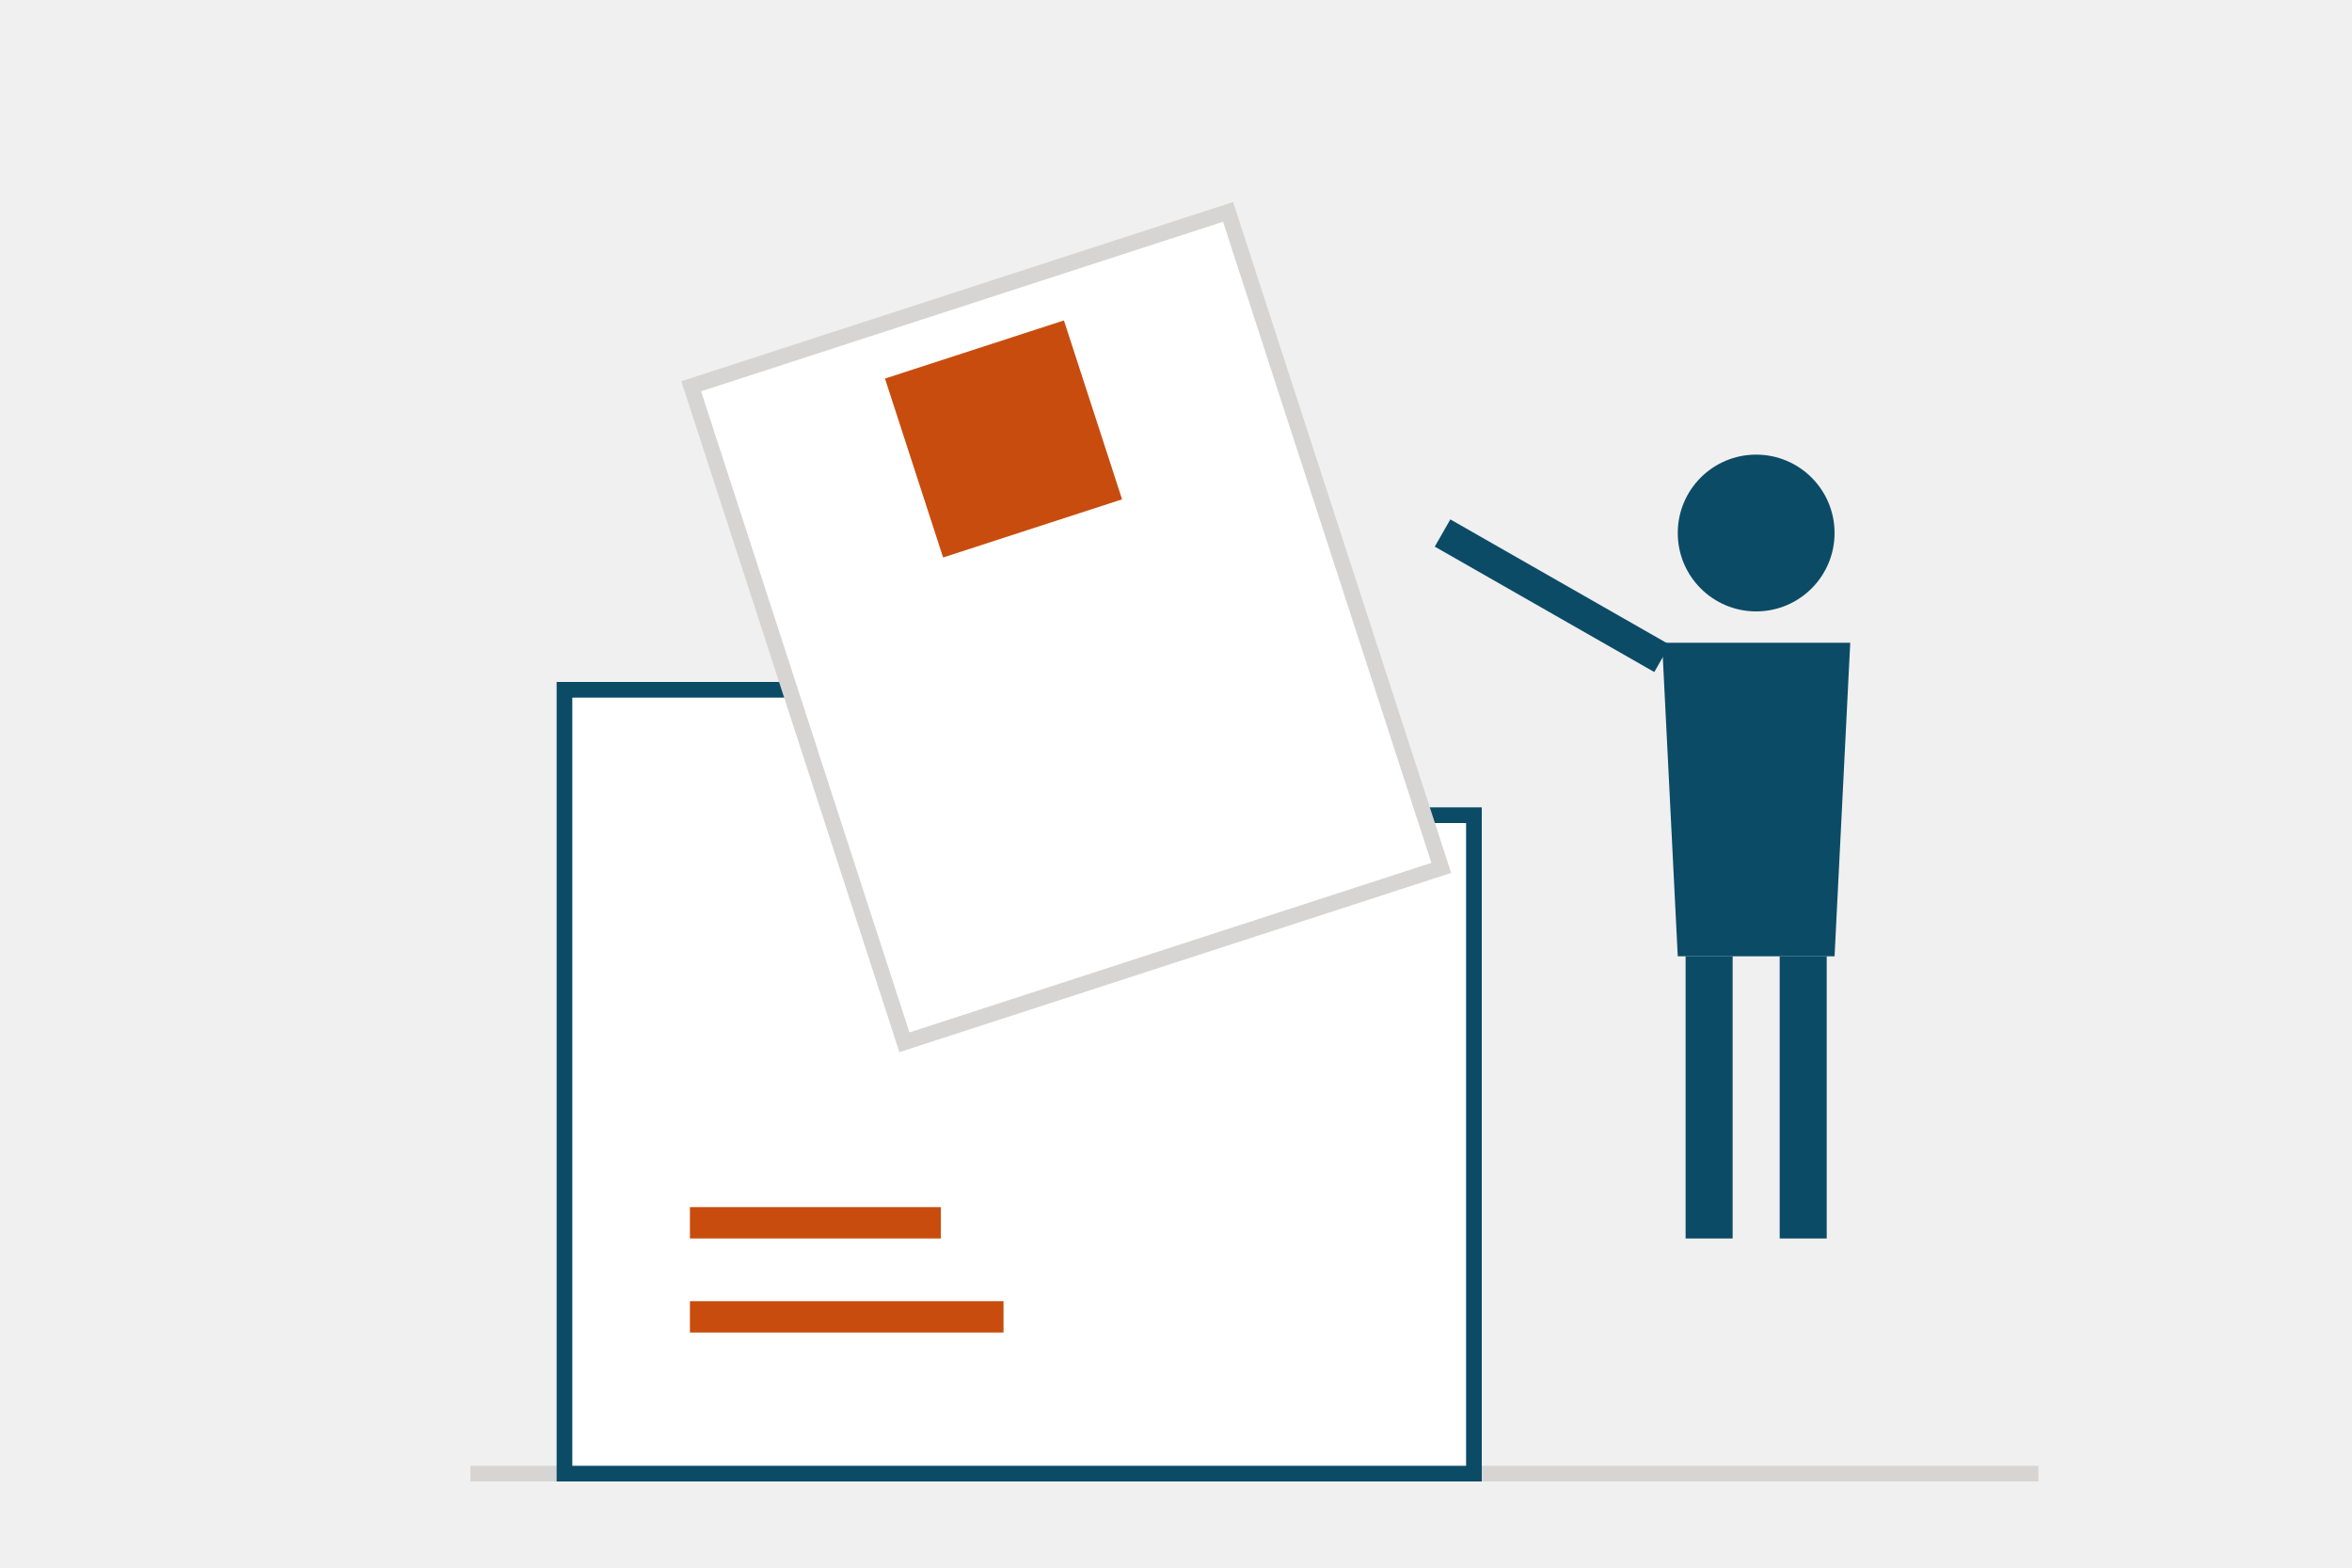
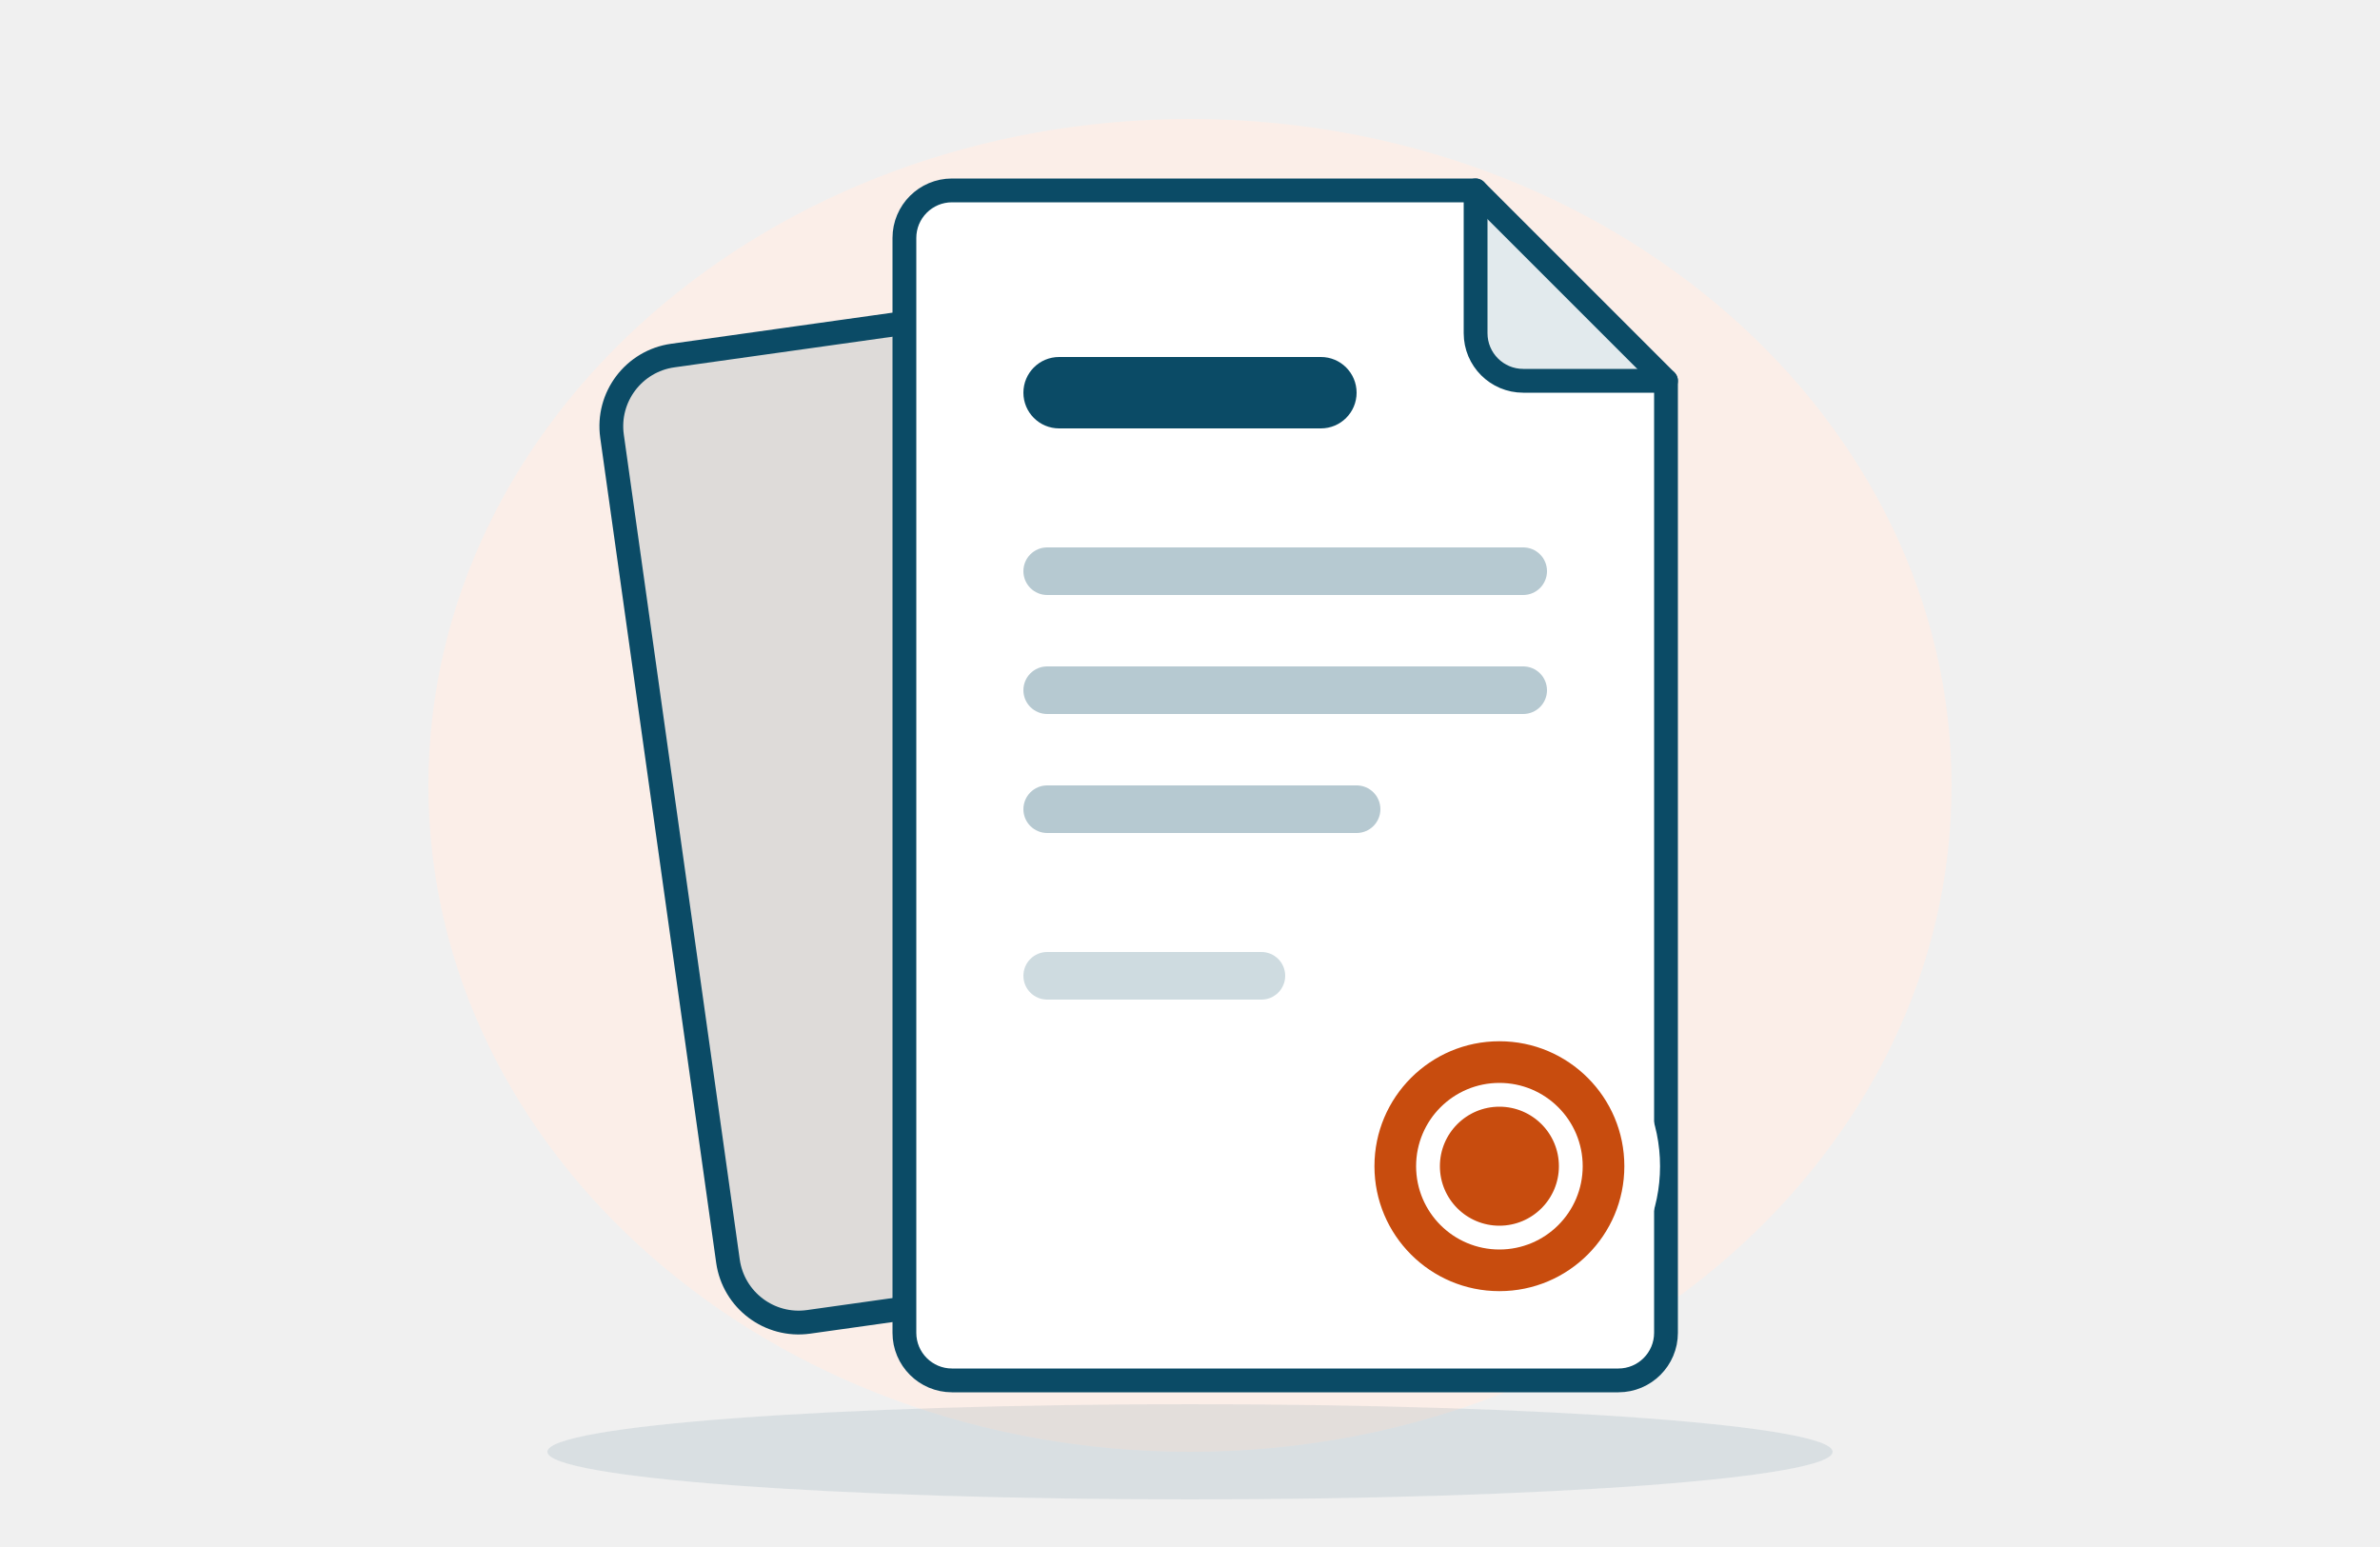
- <svg xmlns="http://www.w3.org/2000/svg" width="150" height="100" viewBox="0 0 150 100" fill="none">
-   <path d="M30 94h100" stroke="#D6D5D4" />
-   <path d="M36 44h40l6 8h12v42H36z" fill="#fff" stroke="#0B4B66" />
-   <rect x="50" y="18" width="36" height="44" fill="#fff" stroke="#D6D5D4" transform="rotate(-18 68 40)" />
-   <rect x="58" y="22" width="12" height="12" fill="#C84C0E" transform="rotate(-18 64 28)" />
-   <path d="M44 78h16M44 84h20" stroke="#C84C0E" stroke-width="2" />
-   <circle cx="112" cy="34" r="5" fill="#0B4B66" />
-   <path d="M106 41h12l-1 20h-10z" fill="#0B4B66" />
-   <path d="M109 61v18M115 61v18" stroke="#0B4B66" stroke-width="3" />
-   <path d="M106 42l-14-8" stroke="#0B4B66" stroke-width="2" />
+ <svg xmlns="http://www.w3.org/2000/svg" width="200" height="130" viewBox="0 0 200 130" fill="none">
+   <ellipse cx="100" cy="66" rx="64" ry="56" fill="#FBEEE8" />
+   <ellipse cx="100" cy="122" rx="54" ry="4" fill="rgba(11, 75, 102, 0.1)" />
+   <rect x="56" y="26" width="62" height="82" rx="6" fill="rgba(11, 75, 102, 0.12)" stroke="#0B4B66" stroke-width="2" transform="rotate(-8 87 67)" />
+   <path d="M80 16h44l16 16v80a4 4 0 0 1-4 4H80a4 4 0 0 1-4-4V20a4 4 0 0 1 4-4z" fill="#fff" stroke="#0B4B66" stroke-width="2" stroke-linecap="round" stroke-linejoin="round" />
+   <path d="M124 16v12a4 4 0 0 0 4 4h12" fill="rgba(11, 75, 102, 0.12)" stroke="#0B4B66" stroke-width="2" stroke-linecap="round" stroke-linejoin="round" />
+   <rect x="86" y="30" width="28" height="6" rx="3" fill="#0B4B66" />
+   <rect x="86" y="46" width="44" height="4" rx="2" fill="rgba(11, 75, 102, 0.3)" />
+   <rect x="86" y="56" width="44" height="4" rx="2" fill="rgba(11, 75, 102, 0.3)" />
+   <rect x="86" y="66" width="30" height="4" rx="2" fill="rgba(11, 75, 102, 0.3)" />
+   <rect x="86" y="80" width="22" height="4" rx="2" fill="rgba(11, 75, 102, 0.2)" />
+   <circle cx="126" cy="98" r="12" fill="#C84C0E" stroke="#fff" stroke-width="3" />
+   <circle cx="126" cy="98" r="6" stroke="#fff" stroke-width="2" />
</svg>
